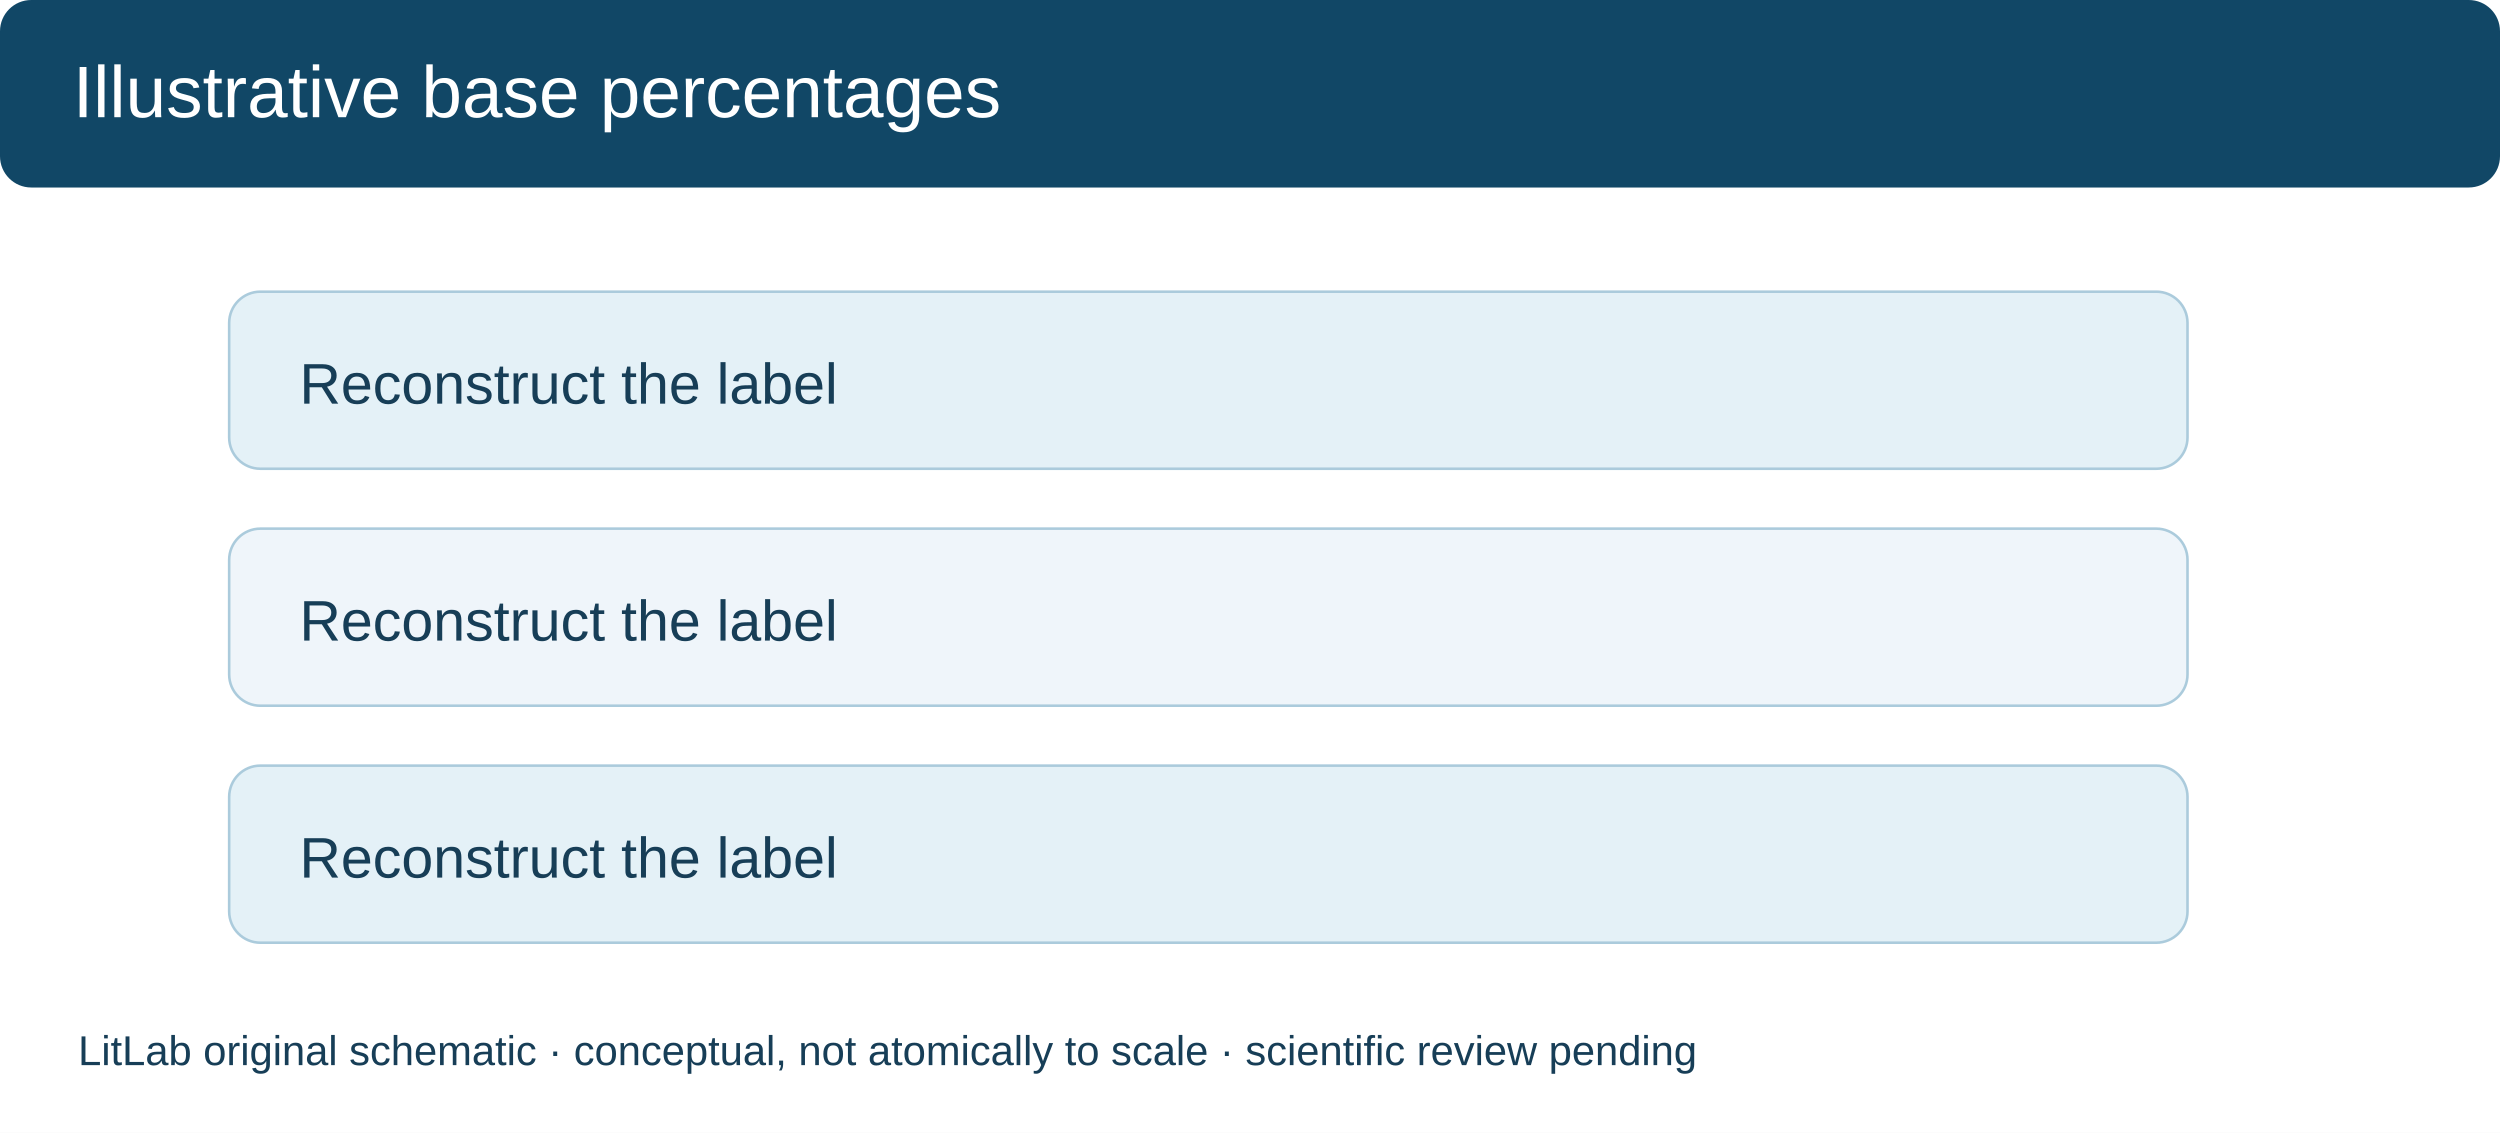
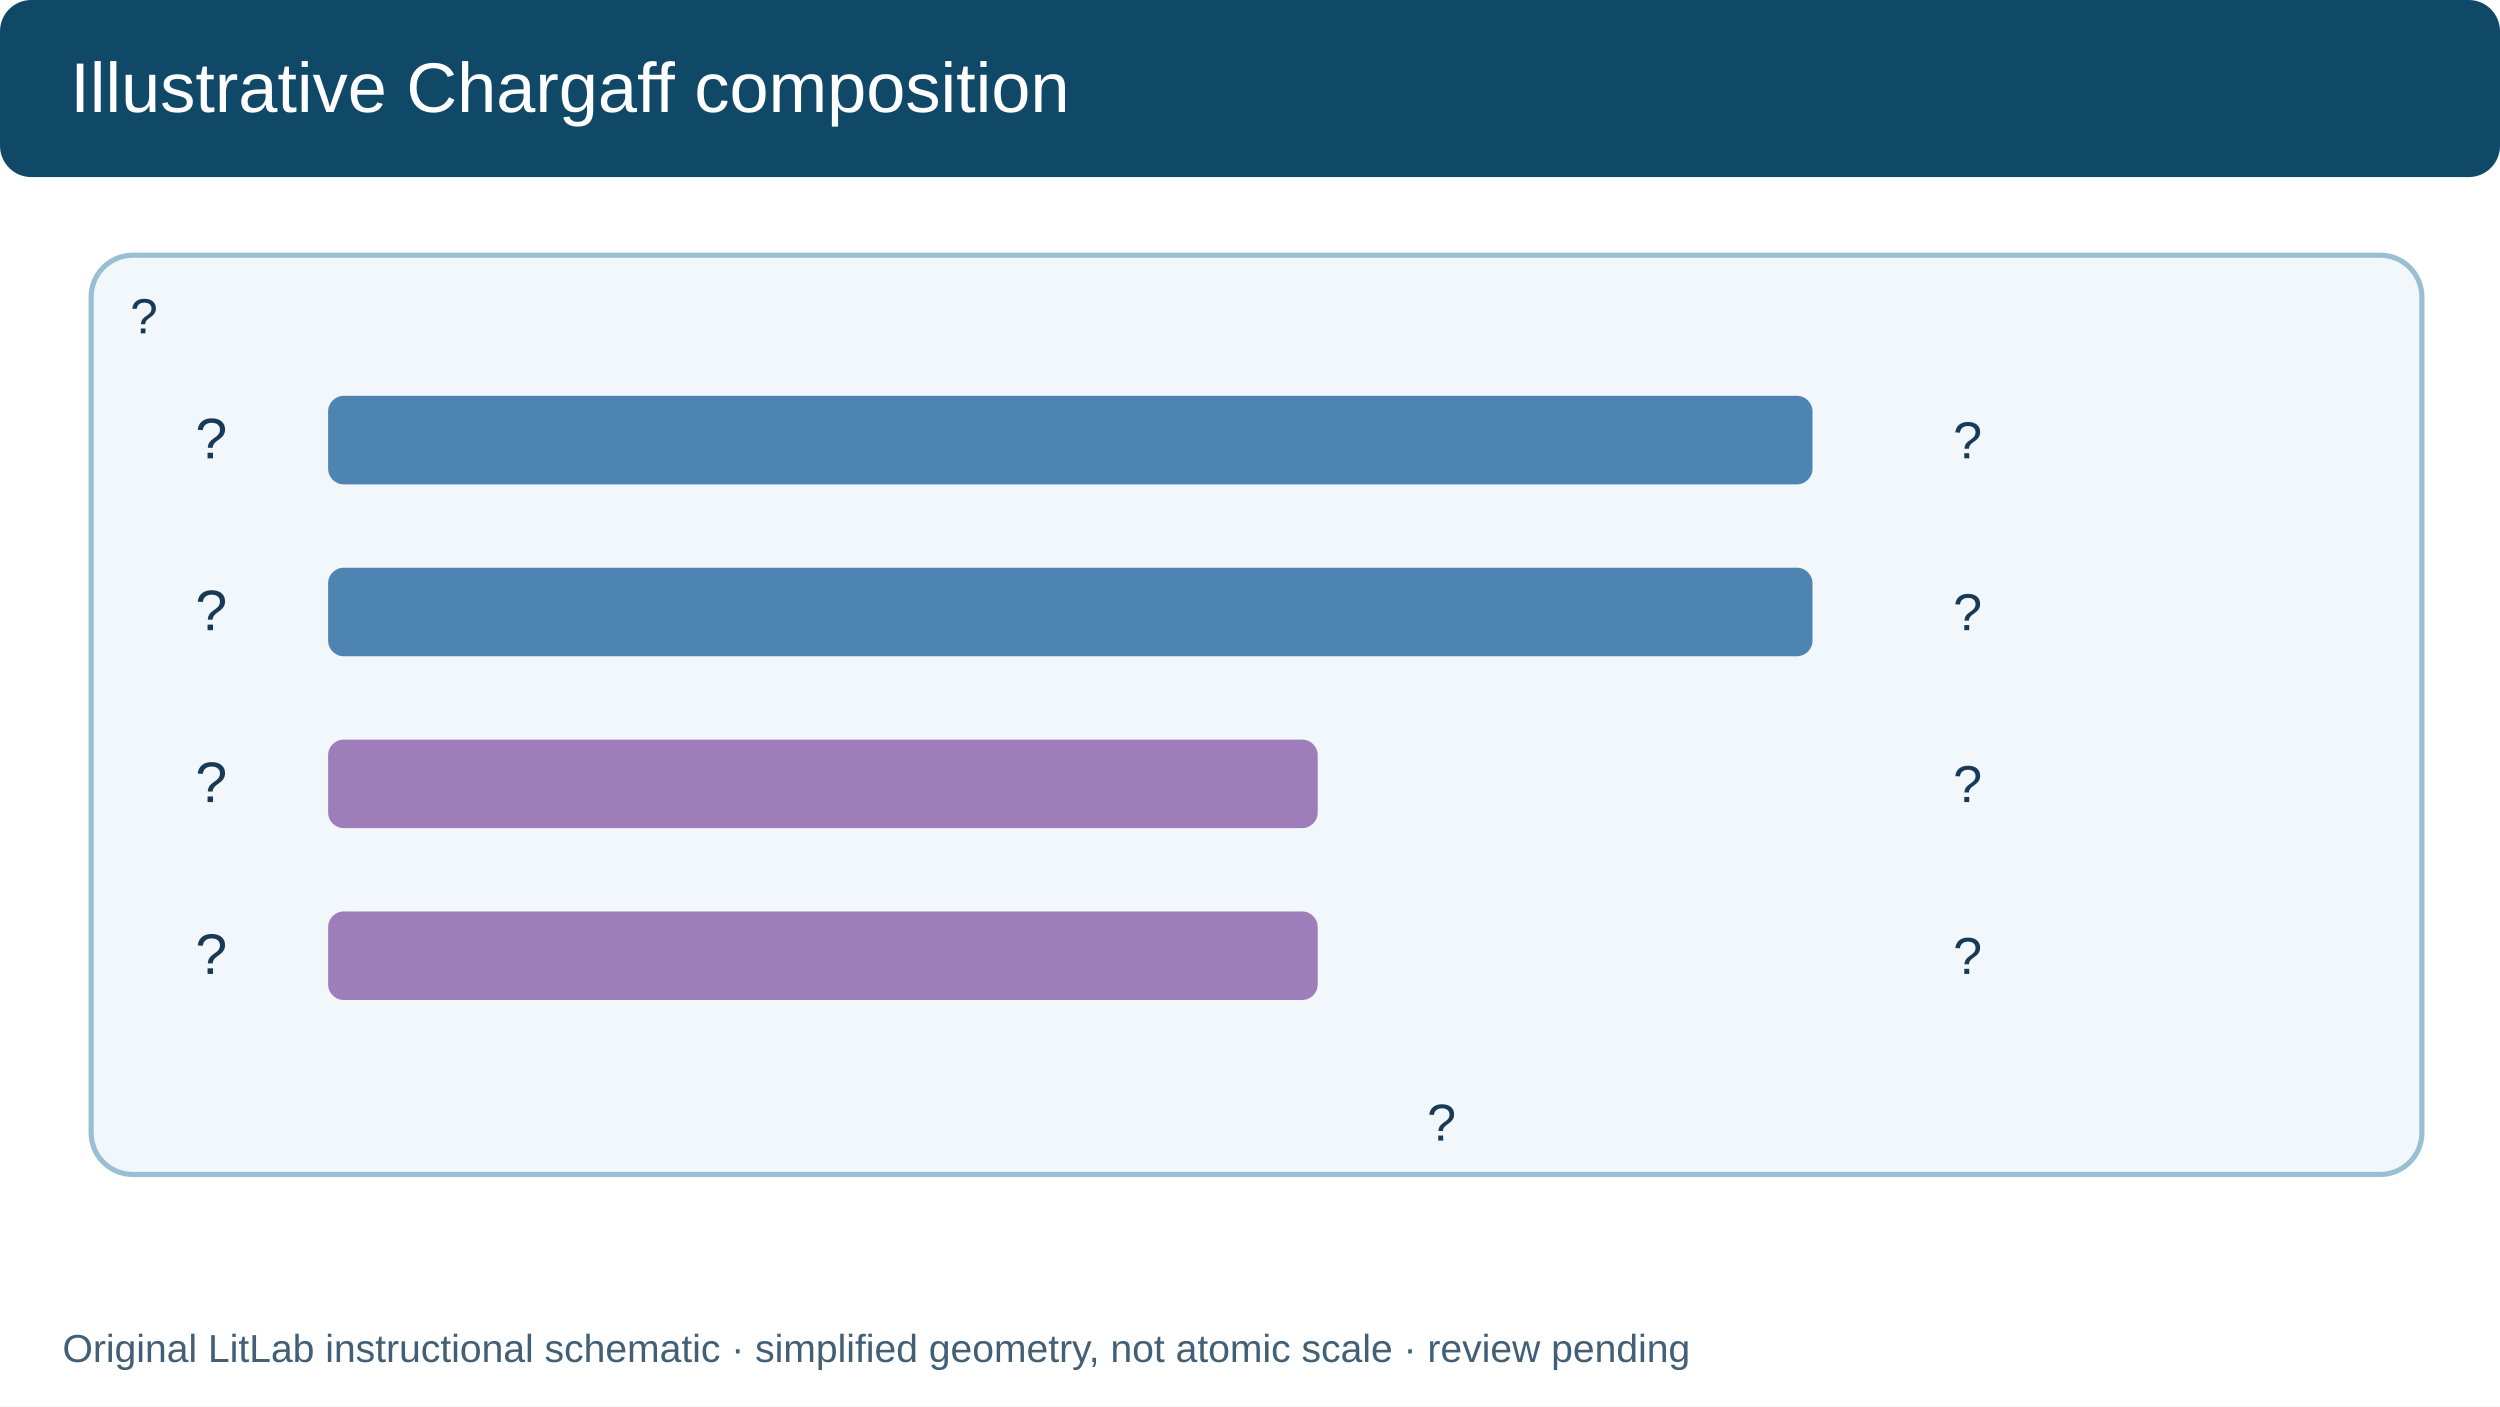
- <svg xmlns="http://www.w3.org/2000/svg" viewBox="0 0 960 435" role="img">
-   <rect width="960" height="435" fill="#fff" />
-   <rect x="0" y="0" width="960" height="72" rx="12" fill="#114766" />
-   <text x="28" y="45" font-size="28" font-family="Arial,sans-serif" fill="#ffffff">Illustrative base percentages</text>
-   <rect x="88" y="112" width="752" height="68" rx="12" fill="#e4f1f7" stroke="#abcbdc" />
-   <text x="115" y="155" font-size="22" font-family="Arial,sans-serif" fill="#173e57">Reconstruct the label</text>
-   <rect x="88" y="203" width="752" height="68" rx="12" fill="#eff5fa" stroke="#abcbdc" />
-   <text x="115" y="246" font-size="22" font-family="Arial,sans-serif" fill="#173e57">Reconstruct the label</text>
-   <rect x="88" y="294" width="752" height="68" rx="12" fill="#e4f1f7" stroke="#abcbdc" />
-   <text x="115" y="337" font-size="22" font-family="Arial,sans-serif" fill="#173e57">Reconstruct the label</text>
-   <text x="30" y="409" font-size="16" font-family="Arial,sans-serif" fill="#173e57">LitLab original schematic · conceptual, not atomically to scale · scientific review pending</text>
+ <svg xmlns="http://www.w3.org/2000/svg" role="img" viewBox="0 0 960 540">
+   <rect width="960" height="540" fill="#fff" />
+   <rect width="960" height="68" rx="12" fill="#104968" />
+   <text x="27" y="43" font-family="Arial,sans-serif" font-size="27" fill="#fff">Illustrative Chargaff composition</text>
+   <rect x="35" y="98" width="895" height="353" rx="16" fill="#f1f7fa" stroke="#9bbfd2" stroke-width="2" />
+   <text x="50" y="128" font-family="Arial,sans-serif" font-size="19" fill="#183a56">?</text>
+   <text x="75" y="176" font-family="Arial,sans-serif" font-size="22" fill="#183a56">?</text>
+   <rect x="126" y="152" width="570" height="34" rx="6" fill="#4e84b1" />
+   <text x="750" y="176" font-family="Arial,sans-serif" font-size="20" fill="#183a56">?</text>
+   <text x="75" y="242" font-family="Arial,sans-serif" font-size="22" fill="#183a56">?</text>
+   <rect x="126" y="218" width="570" height="34" rx="6" fill="#4e84b1" />
+   <text x="750" y="242" font-family="Arial,sans-serif" font-size="20" fill="#183a56">?</text>
+   <text x="75" y="308" font-family="Arial,sans-serif" font-size="22" fill="#183a56">?</text>
+   <rect x="126" y="284" width="380" height="34" rx="6" fill="#9f7dbb" />
+   <text x="750" y="308" font-family="Arial,sans-serif" font-size="20" fill="#183a56">?</text>
+   <text x="75" y="374" font-family="Arial,sans-serif" font-size="22" fill="#183a56">?</text>
+   <rect x="126" y="350" width="380" height="34" rx="6" fill="#9f7dbb" />
+   <text x="750" y="374" font-family="Arial,sans-serif" font-size="20" fill="#183a56">?</text>
+   <text x="548" y="438" font-family="Arial,sans-serif" font-size="20" fill="#183a56">?</text>
+   <text x="24" y="523" font-family="Arial,sans-serif" font-size="15" fill="#425f75">Original LitLab instructional schematic · simplified geometry, not atomic scale · review pending</text>
</svg>
